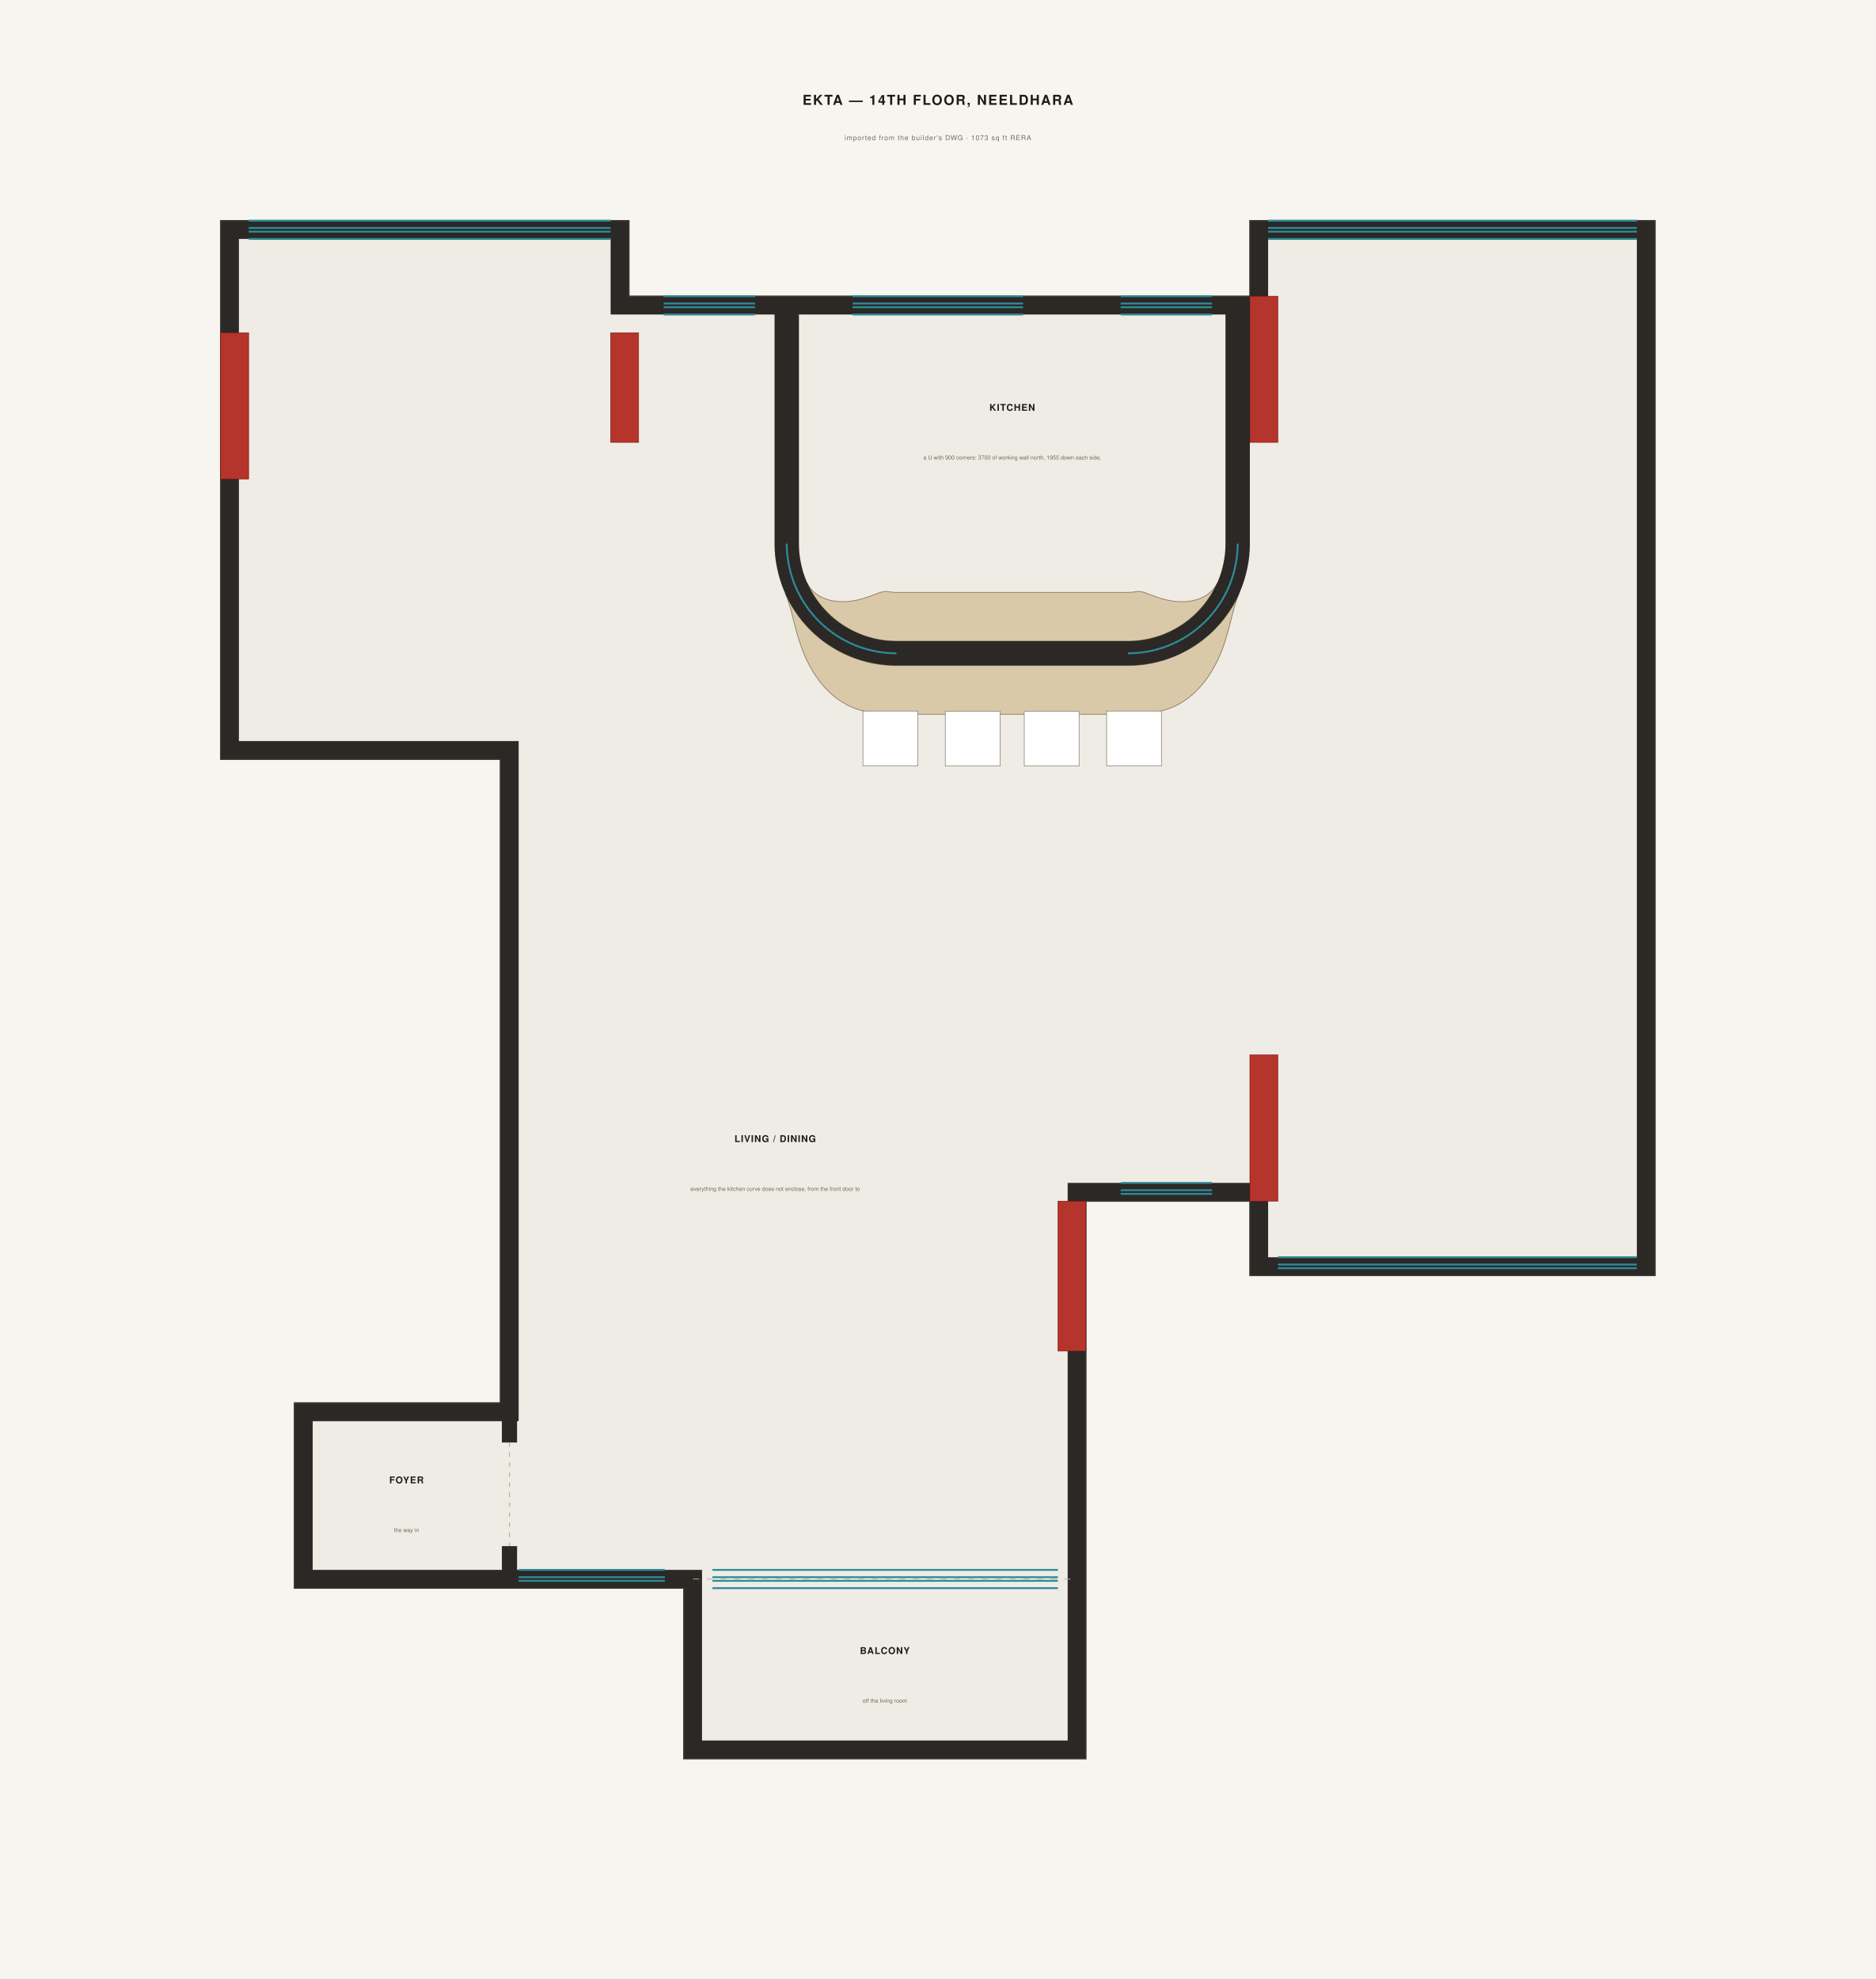
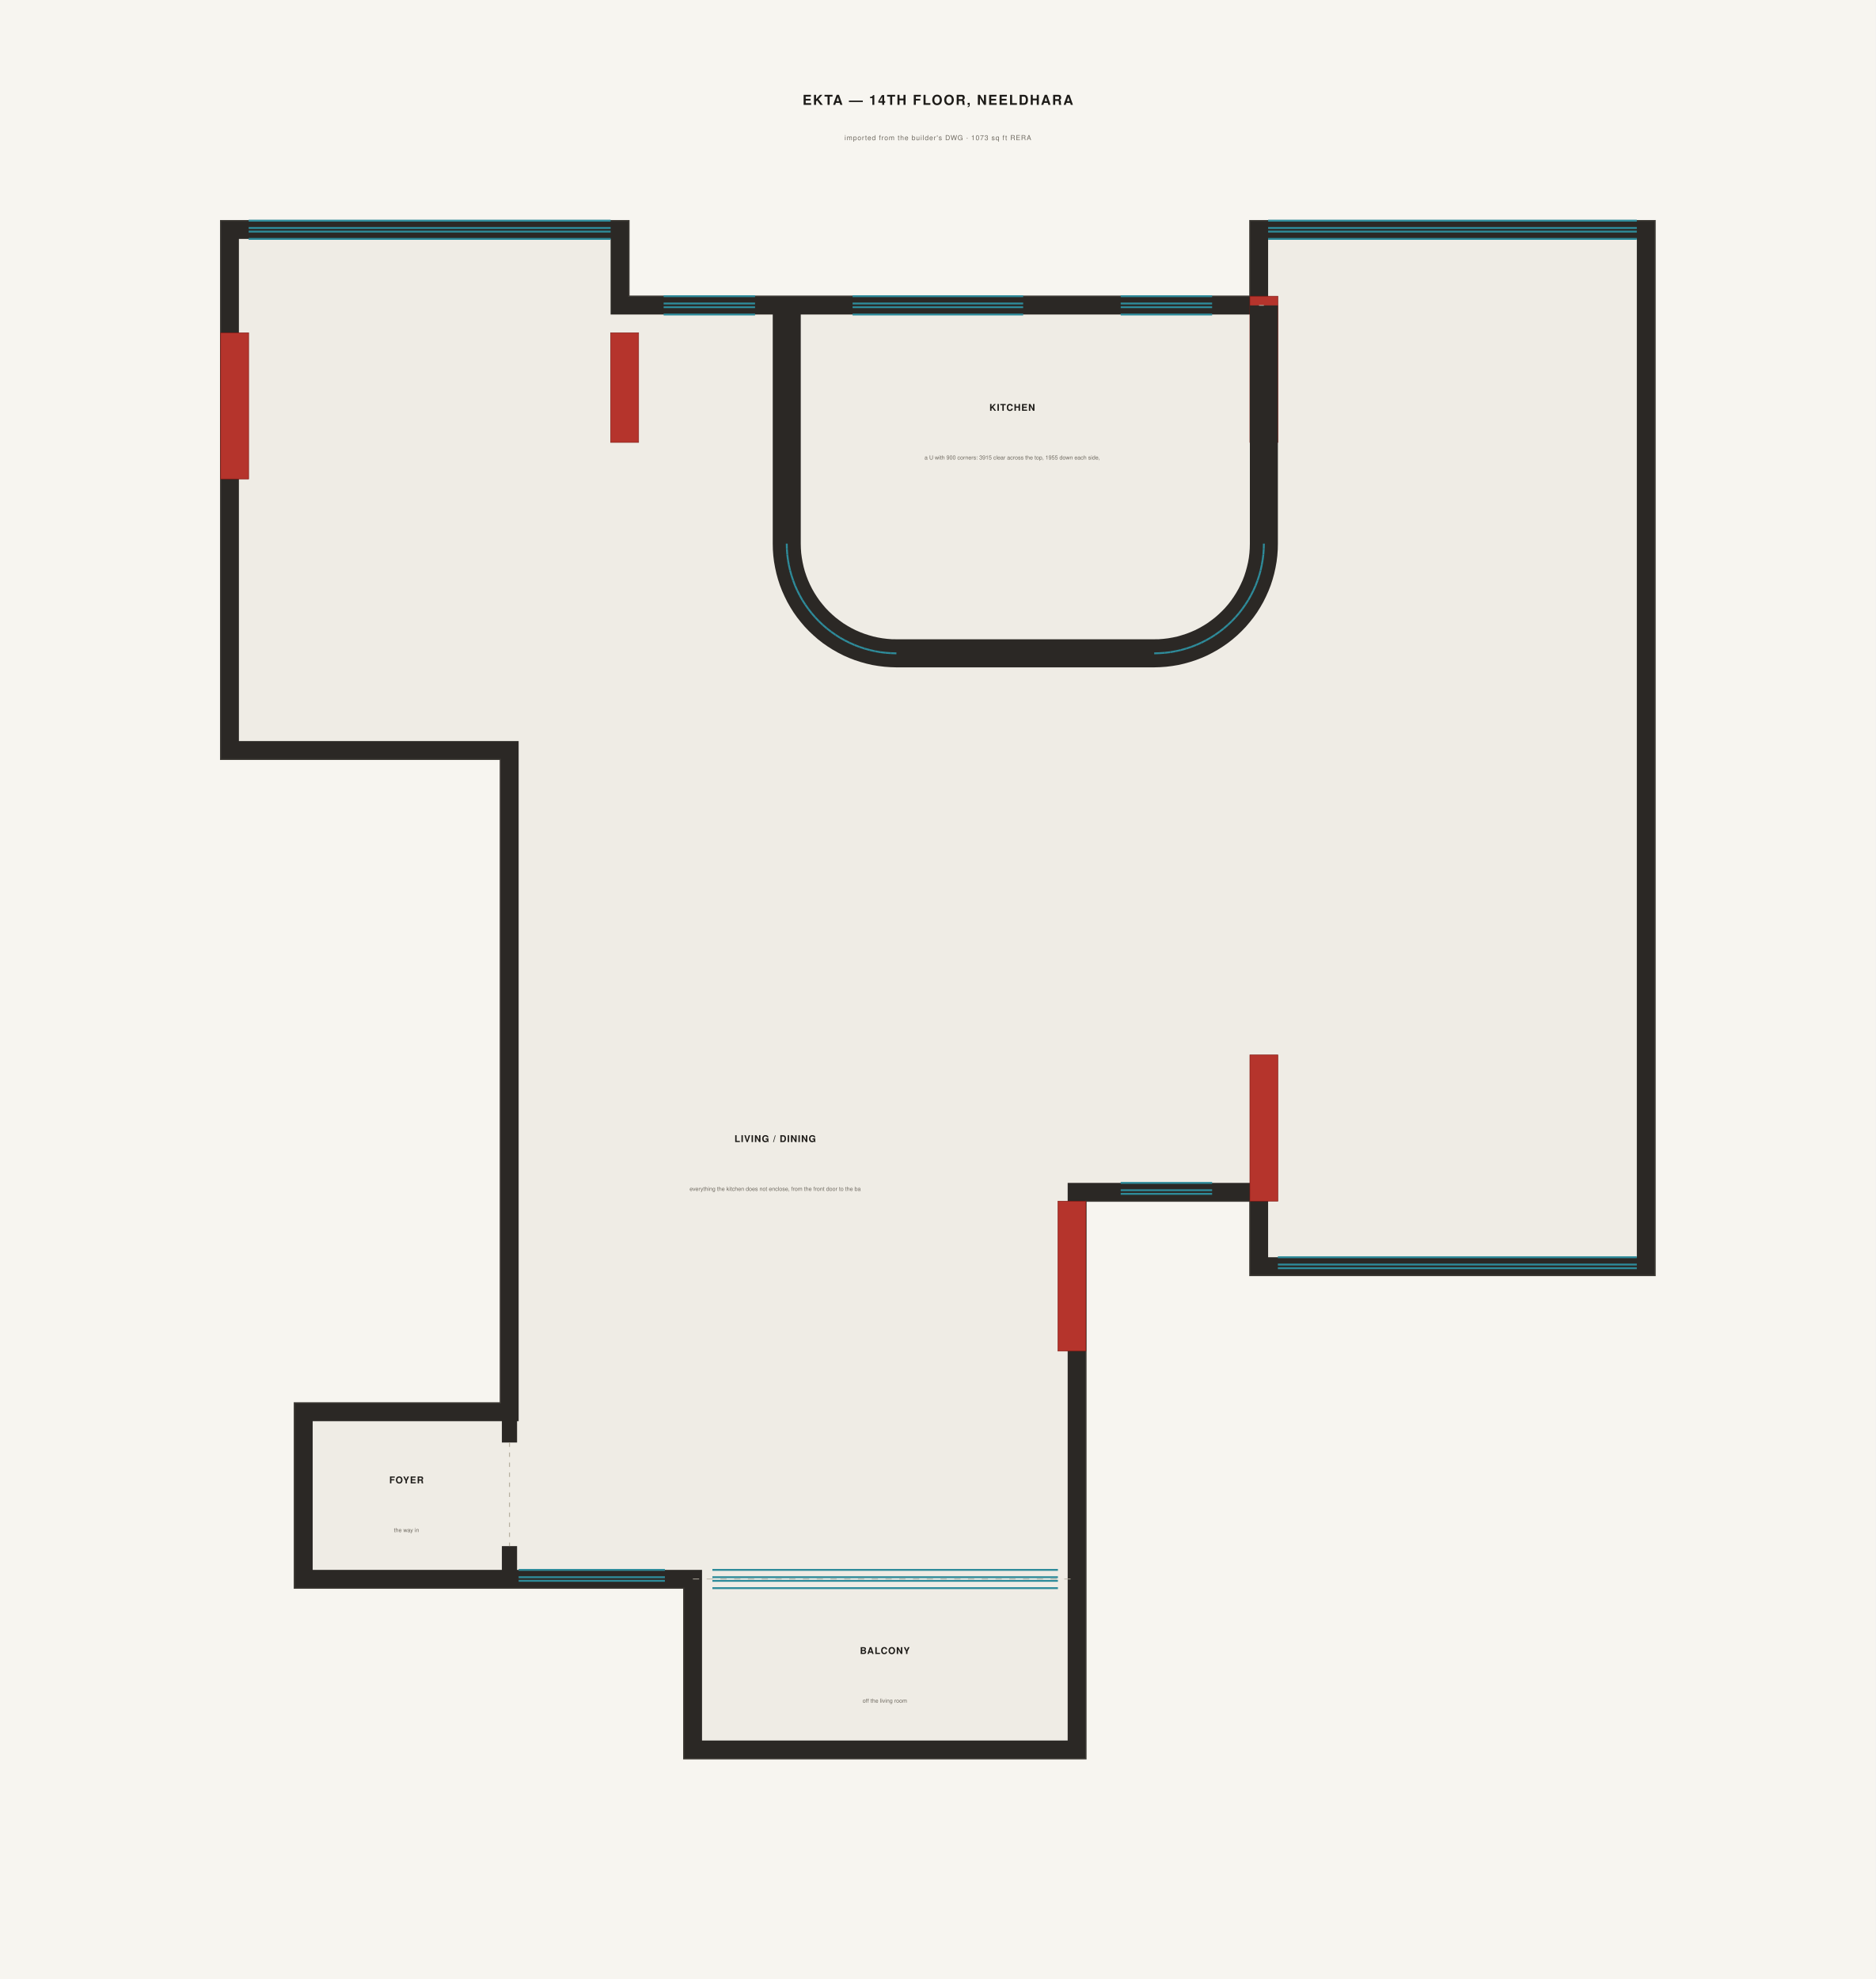
<svg xmlns="http://www.w3.org/2000/svg" width="3000" height="3165" viewBox="0 0 3000 3165">
  <rect x="0" y="0" width="3000" height="3165" fill="#f7f5f0" />
  <g id="L-floor">
    <polygon points="352.9,352.9 1005.9,352.9 1005.9,473.7 1999.0,473.7 1999.0,352.9 2647.1,352.9 2647.1,2039.9 1999.0,2039.9 1999.0,1921.0 1736.8,1921.0 1736.8,2812.8 1093.6,2812.8 1093.6,2539.9 470.8,2539.9 470.8,2243.6 800.2,2243.6 800.2,1214.4 352.9,1214.4" fill="#2b2825" stroke="#3b3833" stroke-width="2.0" />
    <polygon points="382.1,382.1 976.6,382.1 976.6,503.0 2028.2,503.0 2028.2,382.1 2617.9,382.1 2617.9,2010.7 2028.2,2010.7 2028.2,1891.8 1707.6,1891.8 1707.6,2539.9 1707.6,2783.6 1122.8,2783.6 1122.8,2539.9 1122.8,2510.7 500.1,2510.7 500.1,2272.9 829.5,2272.9 829.5,1185.2 382.1,1185.2" fill="#efece5" stroke="none" stroke-width="1.0" />
  </g>
  <g id="L-ref">
    <rect x="1999.0" y="473.7" width="44.8" height="233.9" fill="#b5342c" stroke="#7c1610" stroke-width="0.8" />
    <rect x="352.9" y="532.2" width="44.8" height="233.9" fill="#b5342c" stroke="#7c1610" stroke-width="0.8" />
    <rect x="976.6" y="532.2" width="44.8" height="175.4" fill="#b5342c" stroke="#7c1610" stroke-width="0.8" />
    <rect x="1999.0" y="1687.1" width="44.8" height="233.9" fill="#b5342c" stroke="#7c1610" stroke-width="0.8" />
    <rect x="1692.0" y="1921.0" width="44.8" height="239.8" fill="#b5342c" stroke="#7c1610" stroke-width="0.8" />
  </g>
  <g id="L-furniture">
-     <polygon points="1255.7,948.7 1257.9,953.6 1260.3,958.4 1262.9,963.2 1265.5,967.8 1268.3,972.4 1271.2,977.0 1274.2,981.4 1277.4,985.8 1280.7,990.0 1284.0,994.2 1287.5,998.3 1291.1,1002.3 1294.8,1006.2 1298.7,1009.9 1302.6,1013.7 1306.7,1017.2 1310.8,1020.7 1315.0,1024.0 1319.3,1027.2 1323.7,1030.3 1328.2,1033.2 1332.7,1036.1 1337.4,1038.8 1342.1,1041.4 1346.9,1043.9 1351.7,1046.2 1356.6,1048.4 1361.6,1050.5 1366.6,1052.4 1371.7,1054.2 1376.8,1055.8 1382.0,1057.3 1387.2,1058.7 1392.4,1059.9 1397.7,1061.0 1403.0,1061.9 1408.3,1062.7 1413.6,1063.3 1418.9,1063.7 1424.2,1064.1 1429.4,1064.3 1434.5,1064.4 1439.6,1064.4 1444.6,1064.4 1449.5,1064.4 1454.3,1064.4 1459.2,1064.4 1464.0,1064.4 1468.9,1064.4 1473.7,1064.4 1478.5,1064.4 1483.4,1064.4 1488.2,1064.4 1493.1,1064.4 1497.9,1064.4 1502.7,1064.4 1507.6,1064.4 1512.4,1064.4 1517.3,1064.4 1522.1,1064.4 1526.9,1064.4 1531.8,1064.4 1536.6,1064.4 1541.5,1064.4 1546.3,1064.4 1551.1,1064.4 1556.0,1064.4 1560.8,1064.4 1565.6,1064.4 1570.5,1064.4 1575.3,1064.4 1580.2,1064.4 1585.0,1064.4 1589.9,1064.4 1594.7,1064.4 1599.5,1064.4 1604.4,1064.4 1609.2,1064.4 1614.1,1064.4 1618.9,1064.4 1623.7,1064.4 1628.6,1064.4 1633.4,1064.4 1638.3,1064.4 1643.1,1064.4 1647.9,1064.4 1652.8,1064.4 1657.6,1064.4 1662.5,1064.4 1667.3,1064.4 1672.2,1064.4 1677.0,1064.4 1681.8,1064.4 1686.7,1064.4 1691.5,1064.4 1696.3,1064.4 1701.2,1064.4 1706.0,1064.4 1710.9,1064.4 1715.7,1064.4 1720.6,1064.4 1725.4,1064.4 1730.2,1064.4 1735.1,1064.4 1739.9,1064.4 1744.7,1064.4 1749.6,1064.4 1754.4,1064.4 1759.3,1064.4 1764.1,1064.4 1769.0,1064.4 1773.8,1064.4 1778.6,1064.4 1783.5,1064.4 1788.3,1064.4 1793.2,1064.4 1798.2,1064.4 1803.3,1064.4 1808.4,1064.3 1813.6,1064.1 1818.9,1063.7 1824.2,1063.3 1829.5,1062.7 1834.8,1061.9 1840.1,1061.0 1845.4,1059.9 1850.6,1058.7 1855.8,1057.3 1861.0,1055.8 1866.1,1054.2 1871.2,1052.4 1876.2,1050.5 1881.2,1048.4 1886.1,1046.2 1890.9,1043.9 1895.7,1041.4 1900.4,1038.8 1905.1,1036.1 1909.6,1033.2 1914.1,1030.3 1918.5,1027.2 1922.8,1024.0 1927.0,1020.7 1931.1,1017.2 1935.2,1013.7 1939.1,1009.9 1943.0,1006.2 1946.7,1002.3 1950.3,998.3 1953.8,994.2 1957.1,990.0 1960.4,985.8 1963.6,981.4 1966.6,977.0 1969.5,972.4 1972.3,967.8 1974.9,963.2 1977.5,958.4 1979.9,953.6 1982.1,948.7 1980.0,953.7 1978.1,958.7 1976.3,963.9 1974.7,969.2 1973.1,974.7 1971.7,980.3 1970.1,986.0 1968.7,991.9 1967.1,997.9 1965.5,1004.0 1963.9,1010.2 1962.0,1016.6 1960.1,1023.0 1957.9,1029.6 1955.7,1036.1 1953.1,1042.7 1950.4,1049.4 1947.4,1055.9 1944.1,1062.5 1940.6,1069.0 1936.8,1075.4 1932.7,1081.7 1928.3,1087.8 1923.6,1093.8 1918.6,1099.5 1913.3,1105.0 1907.8,1110.2 1901.9,1115.1 1895.9,1119.6 1889.5,1123.7 1882.9,1127.5 1876.1,1130.7 1869.0,1133.5 1861.9,1135.8 1854.6,1137.6 1847.2,1138.9 1839.7,1139.9 1832.2,1140.9 1825.0,1141.5 1817.8,1142.0 1811.3,1142.2 1805.0,1142.3 1799.2,1142.3 1793.6,1142.3 1788.4,1142.3 1783.5,1142.3 1778.6,1142.3 1773.8,1142.3 1769.0,1142.3 1764.1,1142.3 1759.3,1142.3 1754.4,1142.3 1749.6,1142.3 1744.7,1142.3 1739.9,1142.3 1735.1,1142.3 1730.2,1142.3 1725.4,1142.3 1720.6,1142.3 1715.7,1142.3 1710.9,1142.3 1706.0,1142.3 1701.2,1142.3 1696.3,1142.3 1691.5,1142.3 1686.7,1142.3 1681.8,1142.3 1677.0,1142.3 1672.2,1142.3 1667.3,1142.3 1662.5,1142.3 1657.6,1142.3 1652.8,1142.3 1647.9,1142.3 1643.1,1142.3 1638.3,1142.3 1633.4,1142.3 1628.6,1142.3 1623.7,1142.3 1618.9,1142.3 1614.1,1142.3 1609.2,1142.3 1604.4,1142.3 1599.5,1142.3 1594.7,1142.3 1589.9,1142.3 1585.0,1142.3 1580.2,1142.3 1575.3,1142.3 1570.5,1142.3 1565.6,1142.3 1560.8,1142.3 1556.0,1142.3 1551.1,1142.3 1546.3,1142.3 1541.5,1142.3 1536.6,1142.3 1531.8,1142.3 1526.9,1142.3 1522.1,1142.3 1517.3,1142.3 1512.4,1142.3 1507.6,1142.3 1502.7,1142.3 1497.9,1142.3 1493.1,1142.3 1488.2,1142.3 1483.4,1142.3 1478.5,1142.3 1473.7,1142.3 1468.9,1142.3 1464.0,1142.3 1459.2,1142.3 1454.3,1142.3 1449.4,1142.3 1444.2,1142.3 1438.6,1142.3 1432.8,1142.3 1426.5,1142.2 1420.0,1142.0 1412.8,1141.5 1405.6,1140.9 1398.1,1139.9 1390.6,1138.9 1383.2,1137.6 1375.9,1135.8 1368.8,1133.5 1361.7,1130.7 1354.9,1127.5 1348.4,1123.7 1341.9,1119.6 1335.9,1115.1 1330.0,1110.2 1324.5,1105.0 1319.2,1099.5 1314.2,1093.8 1309.5,1087.8 1305.1,1081.7 1301.0,1075.4 1297.2,1069.0 1293.7,1062.5 1290.4,1055.9 1287.4,1049.4 1284.7,1042.7 1282.1,1036.1 1279.9,1029.6 1277.7,1023.0 1275.8,1016.6 1274.0,1010.2 1272.3,1004.0 1270.7,997.9 1269.1,991.9 1267.7,986.0 1266.2,980.3 1264.7,974.7 1263.1,969.2 1261.5,963.9 1259.7,958.7 1257.8,953.7 1255.7,948.7" fill="#d9c9a8" stroke="#8a7d63" stroke-width="1.2" />
-     <polygon points="1291.3,932.9 1293.1,936.8 1295.0,940.6 1297.0,944.4 1299.2,948.2 1301.4,951.8 1303.7,955.5 1306.2,959.0 1308.6,962.5 1311.3,965.9 1314.0,969.3 1316.8,972.5 1319.7,975.7 1322.6,978.8 1325.7,981.8 1328.8,984.8 1332.1,987.6 1335.4,990.4 1338.7,993.0 1342.2,995.6 1345.7,998.1 1349.3,1000.5 1352.9,1002.8 1356.7,1004.9 1360.4,1007.0 1364.2,1009.0 1368.1,1010.9 1372.0,1012.6 1376.0,1014.3 1380.0,1015.8 1384.1,1017.2 1388.2,1018.6 1392.3,1019.7 1396.5,1020.8 1400.7,1021.8 1404.9,1022.6 1409.1,1023.4 1413.4,1024.0 1417.7,1024.5 1422.0,1024.9 1426.4,1025.2 1430.9,1025.3 1435.4,1025.4 1440.0,1025.4 1444.7,1025.4 1449.5,1025.4 1454.3,1025.4 1459.2,1025.4 1464.0,1025.4 1468.9,1025.4 1473.7,1025.4 1478.5,1025.4 1483.4,1025.4 1488.2,1025.4 1493.1,1025.4 1497.9,1025.4 1502.7,1025.4 1507.6,1025.4 1512.4,1025.4 1517.3,1025.4 1522.1,1025.4 1526.9,1025.4 1531.8,1025.4 1536.6,1025.4 1541.5,1025.4 1546.3,1025.4 1551.1,1025.4 1556.0,1025.4 1560.8,1025.4 1565.6,1025.4 1570.5,1025.4 1575.3,1025.4 1580.2,1025.4 1585.0,1025.4 1589.9,1025.4 1594.7,1025.4 1599.5,1025.4 1604.4,1025.4 1609.2,1025.4 1614.1,1025.4 1618.9,1025.4 1623.7,1025.4 1628.6,1025.4 1633.4,1025.4 1638.3,1025.4 1643.1,1025.4 1647.9,1025.4 1652.8,1025.4 1657.6,1025.4 1662.5,1025.4 1667.3,1025.4 1672.2,1025.4 1677.0,1025.4 1681.8,1025.4 1686.7,1025.4 1691.5,1025.4 1696.3,1025.4 1701.2,1025.4 1706.0,1025.4 1710.9,1025.4 1715.7,1025.4 1720.6,1025.4 1725.4,1025.4 1730.2,1025.4 1735.1,1025.4 1739.9,1025.4 1744.7,1025.4 1749.6,1025.4 1754.4,1025.4 1759.3,1025.4 1764.1,1025.4 1769.0,1025.4 1773.8,1025.4 1778.6,1025.4 1783.5,1025.4 1788.3,1025.4 1793.1,1025.4 1797.8,1025.4 1802.4,1025.4 1806.9,1025.3 1811.4,1025.2 1815.8,1024.9 1820.1,1024.5 1824.4,1024.0 1828.7,1023.4 1832.9,1022.6 1837.1,1021.8 1841.3,1020.8 1845.5,1019.7 1849.6,1018.6 1853.7,1017.2 1857.8,1015.8 1861.8,1014.3 1865.8,1012.6 1869.7,1010.9 1873.6,1009.0 1877.4,1007.0 1881.1,1004.9 1884.9,1002.8 1888.5,1000.5 1892.1,998.1 1895.6,995.6 1899.1,993.0 1902.5,990.4 1905.7,987.6 1909.0,984.8 1912.1,981.8 1915.2,978.8 1918.1,975.7 1921.0,972.5 1923.8,969.3 1926.5,965.9 1929.2,962.5 1931.7,959.0 1934.1,955.5 1936.4,951.8 1938.7,948.2 1940.8,944.4 1942.8,940.6 1944.7,936.8 1946.5,932.9 1944.5,936.7 1942.1,940.3 1939.4,943.6 1936.2,946.8 1932.8,949.6 1929.1,952.2 1925.1,954.4 1921.0,956.4 1916.6,958.1 1912.1,959.5 1907.4,960.6 1902.8,961.4 1898.0,962.0 1893.3,962.2 1888.5,962.3 1883.8,962.1 1879.1,961.7 1874.5,961.1 1870.0,960.3 1865.6,959.4 1861.4,958.3 1857.2,957.2 1853.3,955.9 1849.5,954.7 1845.9,953.4 1842.5,952.1 1839.1,950.8 1836.1,949.7 1833.1,948.6 1830.4,947.7 1827.7,946.9 1825.2,946.3 1822.9,946.0 1820.6,945.8 1818.5,946.0 1816.3,946.4 1814.3,946.7 1812.1,947.0 1809.7,947.1 1807.2,947.3 1804.0,947.4 1800.7,947.4 1796.8,947.4 1792.7,947.4 1788.2,947.4 1783.5,947.4 1778.6,947.4 1773.8,947.4 1769.0,947.4 1764.1,947.4 1759.3,947.4 1754.4,947.4 1749.6,947.4 1744.7,947.4 1739.9,947.4 1735.1,947.4 1730.2,947.4 1725.4,947.4 1720.6,947.4 1715.7,947.4 1710.9,947.4 1706.0,947.4 1701.2,947.4 1696.3,947.4 1691.5,947.4 1686.7,947.4 1681.8,947.4 1677.0,947.4 1672.2,947.4 1667.3,947.4 1662.5,947.4 1657.6,947.4 1652.8,947.4 1647.9,947.4 1643.1,947.4 1638.3,947.4 1633.4,947.4 1628.6,947.4 1623.7,947.4 1618.9,947.4 1614.1,947.4 1609.2,947.4 1604.4,947.4 1599.5,947.4 1594.7,947.4 1589.9,947.4 1585.0,947.4 1580.2,947.4 1575.3,947.4 1570.5,947.4 1565.6,947.4 1560.8,947.4 1556.0,947.4 1551.1,947.4 1546.3,947.4 1541.5,947.4 1536.6,947.4 1531.8,947.4 1526.9,947.4 1522.1,947.4 1517.3,947.4 1512.4,947.4 1507.6,947.4 1502.7,947.4 1497.9,947.4 1493.1,947.4 1488.2,947.4 1483.4,947.4 1478.5,947.4 1473.7,947.4 1468.9,947.4 1464.0,947.4 1459.2,947.4 1454.3,947.4 1449.6,947.4 1445.1,947.4 1441.0,947.4 1437.1,947.4 1433.8,947.4 1430.6,947.3 1428.1,947.1 1425.7,947.0 1423.6,946.7 1421.5,946.4 1419.3,946.0 1417.2,945.8 1414.9,946.0 1412.6,946.3 1410.1,946.9 1407.4,947.7 1404.7,948.6 1401.7,949.7 1398.7,950.8 1395.3,952.1 1391.9,953.4 1388.3,954.7 1384.5,955.9 1380.6,957.2 1376.4,958.3 1372.2,959.4 1367.8,960.3 1363.3,961.1 1358.7,961.7 1354.0,962.1 1349.3,962.3 1344.6,962.2 1339.8,962.0 1335.0,961.4 1330.4,960.6 1325.7,959.5 1321.2,958.1 1316.9,956.4 1312.7,954.4 1308.7,952.2 1305.0,949.6 1301.6,946.8 1298.5,943.6 1295.7,940.3 1293.3,936.7 1291.3,932.9" fill="#d9c9a8" stroke="#8a7d63" stroke-width="1.2" />
-     <rect x="1380.2" y="1137.2" width="87.7" height="87.7" fill="#ffffff" stroke="#8a8378" stroke-width="1.0" />
-     <rect x="1511.9" y="1137.4" width="87.7" height="87.7" fill="#ffffff" stroke="#8a8378" stroke-width="1.0" />
-     <rect x="1638.2" y="1137.4" width="87.7" height="87.7" fill="#ffffff" stroke="#8a8378" stroke-width="1.0" />
-     <rect x="1769.9" y="1137.2" width="87.7" height="87.7" fill="#ffffff" stroke="#8a8378" stroke-width="1.0" />
-   </g>
+ </g>
  <g id="L-floor-walls">
-     <polygon points="1238.8,488.4 1238.8,869.4 1239.0,879.0 1239.7,888.5 1240.9,898.0 1242.6,907.5 1244.7,916.8 1247.2,926.0 1250.2,935.1 1253.6,944.0 1257.5,952.8 1261.8,961.3 1266.5,969.6 1271.7,977.7 1277.2,985.5 1283.0,993.1 1289.3,1000.3 1295.9,1007.3 1302.8,1013.9 1310.1,1020.1 1317.6,1026.0 1325.4,1031.5 1333.5,1036.6 1341.8,1041.3 1350.4,1045.6 1359.1,1049.5 1368.1,1053.0 1377.1,1056.0 1386.4,1058.5 1395.7,1060.6 1405.1,1062.2 1414.6,1063.4 1424.2,1064.1 1433.7,1064.4 1804.1,1064.4 1813.6,1064.1 1823.2,1063.4 1832.7,1062.2 1842.1,1060.6 1851.4,1058.5 1860.7,1056.0 1869.7,1053.0 1878.7,1049.5 1887.4,1045.6 1896.0,1041.3 1904.3,1036.6 1912.4,1031.5 1920.2,1026.0 1927.7,1020.1 1935.0,1013.9 1941.9,1007.3 1948.5,1000.3 1954.8,993.1 1960.6,985.5 1966.1,977.7 1971.3,969.6 1976.0,961.3 1980.3,952.8 1984.2,944.0 1987.6,935.1 1990.6,926.0 1993.1,916.8 1995.2,907.5 1996.9,898.0 1998.1,888.5 1998.8,879.0 1999.0,869.4 1999.0,488.4 1960.0,488.4 1960.0,869.4 1959.8,877.1 1959.3,884.7 1958.3,892.3 1957.0,899.8 1955.3,907.3 1953.3,914.7 1950.9,922.0 1948.1,929.1 1945.0,936.1 1941.6,943.0 1937.8,949.6 1933.7,956.1 1929.3,962.3 1924.6,968.4 1919.6,974.1 1914.3,979.7 1908.8,985.0 1903.0,990.0 1897.0,994.7 1890.7,999.1 1884.2,1003.2 1877.6,1006.9 1870.7,1010.4 1863.7,1013.5 1856.6,1016.3 1849.4,1018.6 1842.0,1020.7 1834.5,1022.4 1827.0,1023.7 1819.4,1024.6 1811.7,1025.2 1804.1,1025.4 1433.7,1025.4 1426.1,1025.2 1418.4,1024.6 1410.8,1023.7 1403.3,1022.4 1395.8,1020.7 1388.4,1018.6 1381.2,1016.3 1374.1,1013.5 1367.1,1010.4 1360.2,1006.9 1353.6,1003.2 1347.1,999.1 1340.8,994.7 1334.8,990.0 1329.0,985.0 1323.5,979.7 1318.2,974.1 1313.2,968.4 1308.5,962.3 1304.1,956.1 1300.0,949.6 1296.2,943.0 1292.8,936.1 1289.7,929.1 1286.9,922.0 1284.5,914.7 1282.5,907.3 1280.8,899.8 1279.5,892.3 1278.5,884.7 1278.0,877.1 1277.8,869.4 1277.8,488.4" fill="#2b2825" stroke="none" stroke-width="1.0" />
+     <polygon points="1235.9,488.4 1235.9,869.4 1236.1,879.1 1236.8,888.8 1238.0,898.5 1239.7,908.0 1241.8,917.5 1244.4,926.9 1247.4,936.1 1250.9,945.1 1254.9,954.0 1259.2,962.7 1264.0,971.1 1269.2,979.4 1274.8,987.3 1280.8,994.9 1287.1,1002.3 1293.8,1009.3 1300.9,1016.0 1308.2,1022.4 1315.9,1028.4 1323.8,1033.9 1332.0,1039.1 1340.5,1043.9 1349.1,1048.3 1358.0,1052.2 1367.1,1055.7 1376.3,1058.7 1385.6,1061.3 1395.1,1063.5 1404.7,1065.1 1414.4,1066.3 1424.0,1067.0 1433.7,1067.3 1846.0,1067.3 1855.7,1067.0 1865.4,1066.3 1875.0,1065.1 1884.6,1063.5 1894.1,1061.3 1903.4,1058.7 1912.6,1055.7 1921.7,1052.2 1930.6,1048.3 1939.2,1043.9 1947.7,1039.1 1955.9,1033.9 1963.8,1028.4 1971.5,1022.4 1978.9,1016.0 1985.9,1009.3 1992.6,1002.3 1998.9,994.9 2004.9,987.3 2010.5,979.4 2015.7,971.1 2020.5,962.7 2024.8,954.0 2028.8,945.1 2032.3,936.1 2035.3,926.9 2037.9,917.5 2040.0,908.0 2041.7,898.5 2042.9,888.8 2043.6,879.1 2043.8,869.4 2043.8,488.4 1999.0,488.4 1999.0,869.4 1998.8,877.0 1998.3,884.4 1997.4,891.9 1996.1,899.3 1994.4,906.6 1992.4,913.9 1990.1,921.0 1987.4,928.0 1984.3,934.8 1980.9,941.6 1977.2,948.1 1973.2,954.4 1968.9,960.6 1964.3,966.5 1959.4,972.2 1954.2,977.6 1948.7,982.8 1943.1,987.7 1937.1,992.3 1931.0,996.7 1924.6,1000.7 1918.1,1004.4 1911.4,1007.8 1904.5,1010.8 1897.5,1013.5 1890.4,1015.8 1883.2,1017.9 1875.8,1019.5 1868.4,1020.8 1861.0,1021.7 1853.5,1022.3 1846.0,1022.4 1433.7,1022.4 1426.2,1022.3 1418.7,1021.7 1411.3,1020.8 1403.9,1019.5 1396.6,1017.9 1389.3,1015.8 1382.2,1013.5 1375.2,1010.8 1368.3,1007.8 1361.6,1004.4 1355.1,1000.7 1348.7,996.7 1342.6,992.3 1336.6,987.7 1331.0,982.8 1325.5,977.6 1320.3,972.2 1315.5,966.5 1310.8,960.6 1306.5,954.4 1302.5,948.1 1298.8,941.6 1295.4,934.8 1292.4,928.0 1289.7,921.0 1287.3,913.9 1285.3,906.6 1283.7,899.3 1282.4,891.9 1281.4,884.4 1280.9,877.0 1280.7,869.4 1280.7,488.4" fill="#2b2825" stroke="none" stroke-width="1.0" />
    <line x1="1258.3" y1="869.4" x2="1258.5" y2="878.0" stroke="#2e8b9a" stroke-width="3.0" />
    <line x1="1258.5" y1="878.0" x2="1259.1" y2="886.6" stroke="#2e8b9a" stroke-width="3.0" />
    <line x1="1259.1" y1="886.6" x2="1260.2" y2="895.2" stroke="#2e8b9a" stroke-width="3.0" />
    <line x1="1260.2" y1="895.2" x2="1261.7" y2="903.7" stroke="#2e8b9a" stroke-width="3.0" />
    <line x1="1261.7" y1="903.7" x2="1263.6" y2="912.1" stroke="#2e8b9a" stroke-width="3.0" />
    <line x1="1263.6" y1="912.1" x2="1265.9" y2="920.4" stroke="#2e8b9a" stroke-width="3.0" />
    <line x1="1265.9" y1="920.4" x2="1268.6" y2="928.5" stroke="#2e8b9a" stroke-width="3.0" />
    <line x1="1268.6" y1="928.5" x2="1271.6" y2="936.6" stroke="#2e8b9a" stroke-width="3.0" />
    <line x1="1271.6" y1="936.6" x2="1275.1" y2="944.4" stroke="#2e8b9a" stroke-width="3.0" />
    <line x1="1275.1" y1="944.4" x2="1279.0" y2="952.1" stroke="#2e8b9a" stroke-width="3.0" />
    <line x1="1279.0" y1="952.1" x2="1283.2" y2="959.6" stroke="#2e8b9a" stroke-width="3.0" />
    <line x1="1283.2" y1="959.6" x2="1287.9" y2="966.9" stroke="#2e8b9a" stroke-width="3.0" />
    <line x1="1287.9" y1="966.9" x2="1292.8" y2="973.9" stroke="#2e8b9a" stroke-width="3.0" />
    <line x1="1292.8" y1="973.9" x2="1298.1" y2="980.7" stroke="#2e8b9a" stroke-width="3.0" />
    <line x1="1298.1" y1="980.7" x2="1303.7" y2="987.2" stroke="#2e8b9a" stroke-width="3.0" />
    <line x1="1303.7" y1="987.2" x2="1309.7" y2="993.5" stroke="#2e8b9a" stroke-width="3.0" />
    <line x1="1309.7" y1="993.5" x2="1315.9" y2="999.4" stroke="#2e8b9a" stroke-width="3.0" />
    <line x1="1315.9" y1="999.4" x2="1322.4" y2="1005.0" stroke="#2e8b9a" stroke-width="3.0" />
    <line x1="1322.4" y1="1005.0" x2="1329.2" y2="1010.3" stroke="#2e8b9a" stroke-width="3.0" />
    <line x1="1329.2" y1="1010.3" x2="1336.3" y2="1015.3" stroke="#2e8b9a" stroke-width="3.0" />
    <line x1="1336.3" y1="1015.3" x2="1343.5" y2="1019.9" stroke="#2e8b9a" stroke-width="3.0" />
    <line x1="1343.5" y1="1019.9" x2="1351.0" y2="1024.1" stroke="#2e8b9a" stroke-width="3.0" />
    <line x1="1351.0" y1="1024.1" x2="1358.7" y2="1028.0" stroke="#2e8b9a" stroke-width="3.0" />
    <line x1="1358.7" y1="1028.0" x2="1366.6" y2="1031.5" stroke="#2e8b9a" stroke-width="3.0" />
    <line x1="1366.6" y1="1031.5" x2="1374.6" y2="1034.6" stroke="#2e8b9a" stroke-width="3.0" />
    <line x1="1374.6" y1="1034.6" x2="1382.8" y2="1037.3" stroke="#2e8b9a" stroke-width="3.0" />
    <line x1="1382.8" y1="1037.3" x2="1391.1" y2="1039.6" stroke="#2e8b9a" stroke-width="3.0" />
    <line x1="1391.1" y1="1039.6" x2="1399.5" y2="1041.5" stroke="#2e8b9a" stroke-width="3.0" />
    <line x1="1399.5" y1="1041.5" x2="1408.0" y2="1043.0" stroke="#2e8b9a" stroke-width="3.0" />
    <line x1="1408.0" y1="1043.0" x2="1416.5" y2="1044.0" stroke="#2e8b9a" stroke-width="3.0" />
    <line x1="1416.5" y1="1044.0" x2="1425.1" y2="1044.6" stroke="#2e8b9a" stroke-width="3.0" />
    <line x1="1425.1" y1="1044.6" x2="1433.7" y2="1044.9" stroke="#2e8b9a" stroke-width="3.0" />
-     <line x1="1804.1" y1="1044.9" x2="1812.7" y2="1044.6" stroke="#2e8b9a" stroke-width="3.0" />
-     <line x1="1812.7" y1="1044.6" x2="1821.3" y2="1044.0" stroke="#2e8b9a" stroke-width="3.0" />
-     <line x1="1821.3" y1="1044.0" x2="1829.8" y2="1043.0" stroke="#2e8b9a" stroke-width="3.0" />
-     <line x1="1829.8" y1="1043.0" x2="1838.3" y2="1041.5" stroke="#2e8b9a" stroke-width="3.0" />
-     <line x1="1838.3" y1="1041.5" x2="1846.7" y2="1039.6" stroke="#2e8b9a" stroke-width="3.0" />
-     <line x1="1846.7" y1="1039.6" x2="1855.0" y2="1037.3" stroke="#2e8b9a" stroke-width="3.0" />
-     <line x1="1855.0" y1="1037.3" x2="1863.2" y2="1034.6" stroke="#2e8b9a" stroke-width="3.0" />
-     <line x1="1863.2" y1="1034.6" x2="1871.2" y2="1031.5" stroke="#2e8b9a" stroke-width="3.0" />
-     <line x1="1871.2" y1="1031.5" x2="1879.1" y2="1028.0" stroke="#2e8b9a" stroke-width="3.0" />
-     <line x1="1879.1" y1="1028.0" x2="1886.8" y2="1024.1" stroke="#2e8b9a" stroke-width="3.0" />
-     <line x1="1886.8" y1="1024.1" x2="1894.3" y2="1019.9" stroke="#2e8b9a" stroke-width="3.0" />
-     <line x1="1894.3" y1="1019.9" x2="1901.5" y2="1015.3" stroke="#2e8b9a" stroke-width="3.0" />
-     <line x1="1901.5" y1="1015.3" x2="1908.6" y2="1010.3" stroke="#2e8b9a" stroke-width="3.0" />
-     <line x1="1908.6" y1="1010.3" x2="1915.4" y2="1005.0" stroke="#2e8b9a" stroke-width="3.0" />
-     <line x1="1915.4" y1="1005.0" x2="1921.9" y2="999.4" stroke="#2e8b9a" stroke-width="3.0" />
-     <line x1="1921.9" y1="999.4" x2="1928.1" y2="993.5" stroke="#2e8b9a" stroke-width="3.0" />
-     <line x1="1928.1" y1="993.5" x2="1934.1" y2="987.2" stroke="#2e8b9a" stroke-width="3.0" />
-     <line x1="1934.1" y1="987.2" x2="1939.7" y2="980.7" stroke="#2e8b9a" stroke-width="3.0" />
-     <line x1="1939.7" y1="980.7" x2="1945.0" y2="973.9" stroke="#2e8b9a" stroke-width="3.0" />
-     <line x1="1945.0" y1="973.9" x2="1949.9" y2="966.9" stroke="#2e8b9a" stroke-width="3.0" />
-     <line x1="1949.9" y1="966.9" x2="1954.6" y2="959.6" stroke="#2e8b9a" stroke-width="3.0" />
-     <line x1="1954.6" y1="959.6" x2="1958.8" y2="952.1" stroke="#2e8b9a" stroke-width="3.0" />
-     <line x1="1958.8" y1="952.1" x2="1962.7" y2="944.4" stroke="#2e8b9a" stroke-width="3.0" />
-     <line x1="1962.7" y1="944.4" x2="1966.2" y2="936.6" stroke="#2e8b9a" stroke-width="3.0" />
-     <line x1="1966.2" y1="936.6" x2="1969.3" y2="928.5" stroke="#2e8b9a" stroke-width="3.0" />
-     <line x1="1969.3" y1="928.5" x2="1971.9" y2="920.4" stroke="#2e8b9a" stroke-width="3.0" />
-     <line x1="1971.9" y1="920.4" x2="1974.2" y2="912.1" stroke="#2e8b9a" stroke-width="3.0" />
-     <line x1="1974.2" y1="912.1" x2="1976.1" y2="903.7" stroke="#2e8b9a" stroke-width="3.0" />
-     <line x1="1976.1" y1="903.7" x2="1977.6" y2="895.2" stroke="#2e8b9a" stroke-width="3.0" />
-     <line x1="1977.6" y1="895.2" x2="1978.7" y2="886.6" stroke="#2e8b9a" stroke-width="3.0" />
-     <line x1="1978.7" y1="886.6" x2="1979.3" y2="878.0" stroke="#2e8b9a" stroke-width="3.0" />
-     <line x1="1979.3" y1="878.0" x2="1979.5" y2="869.4" stroke="#2e8b9a" stroke-width="3.0" />
+     <line x1="1846.0" y1="1044.9" x2="1854.6" y2="1044.6" stroke="#2e8b9a" stroke-width="3.0" />
+     <line x1="1854.6" y1="1044.6" x2="1863.2" y2="1044.0" stroke="#2e8b9a" stroke-width="3.0" />
+     <line x1="1863.2" y1="1044.0" x2="1871.7" y2="1043.0" stroke="#2e8b9a" stroke-width="3.0" />
+     <line x1="1871.7" y1="1043.0" x2="1880.2" y2="1041.5" stroke="#2e8b9a" stroke-width="3.0" />
+     <line x1="1880.2" y1="1041.5" x2="1888.6" y2="1039.6" stroke="#2e8b9a" stroke-width="3.0" />
+     <line x1="1888.6" y1="1039.6" x2="1896.9" y2="1037.3" stroke="#2e8b9a" stroke-width="3.0" />
+     <line x1="1896.9" y1="1037.3" x2="1905.1" y2="1034.6" stroke="#2e8b9a" stroke-width="3.0" />
+     <line x1="1905.1" y1="1034.6" x2="1913.1" y2="1031.5" stroke="#2e8b9a" stroke-width="3.0" />
+     <line x1="1913.1" y1="1031.5" x2="1921.0" y2="1028.0" stroke="#2e8b9a" stroke-width="3.0" />
+     <line x1="1921.0" y1="1028.0" x2="1928.7" y2="1024.1" stroke="#2e8b9a" stroke-width="3.0" />
+     <line x1="1928.7" y1="1024.1" x2="1936.2" y2="1019.9" stroke="#2e8b9a" stroke-width="3.0" />
+     <line x1="1936.2" y1="1019.9" x2="1943.4" y2="1015.3" stroke="#2e8b9a" stroke-width="3.0" />
+     <line x1="1943.4" y1="1015.3" x2="1950.5" y2="1010.3" stroke="#2e8b9a" stroke-width="3.0" />
+     <line x1="1950.5" y1="1010.3" x2="1957.3" y2="1005.0" stroke="#2e8b9a" stroke-width="3.0" />
+     <line x1="1957.3" y1="1005.0" x2="1963.8" y2="999.4" stroke="#2e8b9a" stroke-width="3.0" />
+     <line x1="1963.8" y1="999.4" x2="1970.0" y2="993.5" stroke="#2e8b9a" stroke-width="3.0" />
+     <line x1="1970.0" y1="993.5" x2="1976.0" y2="987.2" stroke="#2e8b9a" stroke-width="3.0" />
+     <line x1="1976.0" y1="987.2" x2="1981.6" y2="980.7" stroke="#2e8b9a" stroke-width="3.0" />
+     <line x1="1981.6" y1="980.7" x2="1986.9" y2="973.9" stroke="#2e8b9a" stroke-width="3.0" />
+     <line x1="1986.9" y1="973.9" x2="1991.8" y2="966.9" stroke="#2e8b9a" stroke-width="3.0" />
+     <line x1="1991.8" y1="966.9" x2="1996.5" y2="959.6" stroke="#2e8b9a" stroke-width="3.0" />
+     <line x1="1996.5" y1="959.6" x2="2000.7" y2="952.1" stroke="#2e8b9a" stroke-width="3.0" />
+     <line x1="2000.7" y1="952.1" x2="2004.6" y2="944.4" stroke="#2e8b9a" stroke-width="3.0" />
+     <line x1="2004.6" y1="944.4" x2="2008.1" y2="936.6" stroke="#2e8b9a" stroke-width="3.0" />
+     <line x1="2008.1" y1="936.6" x2="2011.2" y2="928.5" stroke="#2e8b9a" stroke-width="3.0" />
+     <line x1="2011.2" y1="928.5" x2="2013.9" y2="920.4" stroke="#2e8b9a" stroke-width="3.0" />
+     <line x1="2013.9" y1="920.4" x2="2016.2" y2="912.1" stroke="#2e8b9a" stroke-width="3.0" />
+     <line x1="2016.2" y1="912.1" x2="2018.0" y2="903.7" stroke="#2e8b9a" stroke-width="3.0" />
+     <line x1="2018.0" y1="903.7" x2="2019.5" y2="895.2" stroke="#2e8b9a" stroke-width="3.0" />
+     <line x1="2019.5" y1="895.2" x2="2020.6" y2="886.6" stroke="#2e8b9a" stroke-width="3.0" />
+     <line x1="2020.6" y1="886.6" x2="2021.2" y2="878.0" stroke="#2e8b9a" stroke-width="3.0" />
+     <line x1="2021.2" y1="878.0" x2="2021.4" y2="869.4" stroke="#2e8b9a" stroke-width="3.0" />
+     <line x1="2021.4" y1="488.4" x2="2013.6" y2="488.4" stroke="#b9b2a4" stroke-width="1.2" stroke-dasharray="10 12" />
    <polygon points="802.7,2258.2 802.7,2307.0 827.0,2307.0 827.0,2258.2" fill="#2b2825" stroke="none" stroke-width="1.0" />
    <polygon points="802.7,2472.7 802.7,2525.3 827.0,2525.3 827.0,2472.7" fill="#2b2825" stroke="none" stroke-width="1.0" />
    <line x1="814.9" y1="2307.0" x2="814.9" y2="2472.7" stroke="#b0a897" stroke-width="1.4" stroke-dasharray="7 9" />
    <line x1="1108.2" y1="2525.3" x2="1722.2" y2="2525.3" stroke="#b9b2a4" stroke-width="1.2" stroke-dasharray="10 12" />
    <line x1="397.7" y1="352.9" x2="976.6" y2="352.9" stroke="#2e8b9a" stroke-width="3.0" />
    <line x1="2028.2" y1="352.9" x2="2617.9" y2="352.9" stroke="#2e8b9a" stroke-width="3.0" />
    <line x1="397.7" y1="364.6" x2="976.6" y2="364.6" stroke="#2e8b9a" stroke-width="3.0" />
    <line x1="2028.2" y1="364.6" x2="2617.9" y2="364.6" stroke="#2e8b9a" stroke-width="3.0" />
    <line x1="397.7" y1="370.4" x2="976.6" y2="370.4" stroke="#2e8b9a" stroke-width="3.0" />
    <line x1="2028.2" y1="370.4" x2="2617.9" y2="370.4" stroke="#2e8b9a" stroke-width="3.0" />
    <line x1="397.7" y1="382.1" x2="976.6" y2="382.1" stroke="#2e8b9a" stroke-width="3.0" />
    <line x1="2028.2" y1="382.1" x2="2617.9" y2="382.1" stroke="#2e8b9a" stroke-width="3.0" />
    <line x1="1061.4" y1="473.7" x2="1207.6" y2="473.7" stroke="#2e8b9a" stroke-width="3.0" />
    <line x1="1363.6" y1="473.7" x2="1636.4" y2="473.7" stroke="#2e8b9a" stroke-width="3.0" />
    <line x1="1792.4" y1="473.7" x2="1938.6" y2="473.7" stroke="#2e8b9a" stroke-width="3.0" />
    <line x1="1061.4" y1="485.4" x2="1207.6" y2="485.4" stroke="#2e8b9a" stroke-width="3.0" />
    <line x1="1363.6" y1="485.4" x2="1636.4" y2="485.4" stroke="#2e8b9a" stroke-width="3.0" />
    <line x1="1792.4" y1="485.4" x2="1938.6" y2="485.4" stroke="#2e8b9a" stroke-width="3.0" />
    <line x1="1061.4" y1="491.3" x2="1207.6" y2="491.3" stroke="#2e8b9a" stroke-width="3.0" />
    <line x1="1363.6" y1="491.3" x2="1636.4" y2="491.3" stroke="#2e8b9a" stroke-width="3.0" />
    <line x1="1792.4" y1="491.3" x2="1938.6" y2="491.3" stroke="#2e8b9a" stroke-width="3.0" />
    <line x1="1061.4" y1="503.0" x2="1207.6" y2="503.0" stroke="#2e8b9a" stroke-width="3.0" />
    <line x1="1363.6" y1="503.0" x2="1636.4" y2="503.0" stroke="#2e8b9a" stroke-width="3.0" />
    <line x1="1792.4" y1="503.0" x2="1938.6" y2="503.0" stroke="#2e8b9a" stroke-width="3.0" />
    <line x1="1792.4" y1="1891.8" x2="1938.6" y2="1891.8" stroke="#2e8b9a" stroke-width="3.0" />
    <line x1="1792.4" y1="1903.5" x2="1938.6" y2="1903.5" stroke="#2e8b9a" stroke-width="3.0" />
    <line x1="1792.4" y1="1909.3" x2="1938.6" y2="1909.3" stroke="#2e8b9a" stroke-width="3.0" />
    <line x1="2043.8" y1="2010.7" x2="2617.9" y2="2010.7" stroke="#2e8b9a" stroke-width="3.0" />
    <line x1="2043.8" y1="2022.4" x2="2617.9" y2="2022.4" stroke="#2e8b9a" stroke-width="3.0" />
    <line x1="2043.8" y1="2028.2" x2="2617.9" y2="2028.2" stroke="#2e8b9a" stroke-width="3.0" />
    <line x1="829.5" y1="2510.7" x2="1063.4" y2="2510.7" stroke="#2e8b9a" stroke-width="3.0" />
    <line x1="1139.4" y1="2510.7" x2="1692.0" y2="2510.7" stroke="#2e8b9a" stroke-width="3.0" />
    <line x1="829.5" y1="2522.4" x2="1063.4" y2="2522.4" stroke="#2e8b9a" stroke-width="3.0" />
    <line x1="1139.4" y1="2522.4" x2="1692.0" y2="2522.4" stroke="#2e8b9a" stroke-width="3.0" />
    <line x1="829.5" y1="2528.2" x2="1063.4" y2="2528.2" stroke="#2e8b9a" stroke-width="3.0" />
    <line x1="1139.4" y1="2528.2" x2="1692.0" y2="2528.2" stroke="#2e8b9a" stroke-width="3.0" />
    <line x1="1139.4" y1="2539.9" x2="1692.0" y2="2539.9" stroke="#2e8b9a" stroke-width="3.0" />
  </g>
  <g id="L-labels">
    <text x="1618.9" y="657.0" font-family="Helvetica,Arial" font-size="15" fill="#1d1b18" font-weight="bold" letter-spacing="1.1" text-anchor="middle">KITCHEN</text>
-     <text x="1618.9" y="734.9" font-family="Helvetica,Arial" font-size="9" fill="#6f6a61" font-weight="normal" letter-spacing="0" text-anchor="middle">a U with 900 corners: 3700 of working wall north, 1955 down each side,</text>
+     <text x="1618.9" y="734.9" font-family="Helvetica,Arial" font-size="9" fill="#6f6a61" font-weight="normal" letter-spacing="0" text-anchor="middle">a U with 900 corners: 3915 clear across the top, 1955 down each side, </text>
    <text x="1239.8" y="1826.5" font-family="Helvetica,Arial" font-size="15" fill="#1d1b18" font-weight="bold" letter-spacing="1.1" text-anchor="middle">LIVING / DINING</text>
-     <text x="1239.8" y="1904.5" font-family="Helvetica,Arial" font-size="9" fill="#6f6a61" font-weight="normal" letter-spacing="0" text-anchor="middle">everything the kitchen curve does not enclose, from the front door to </text>
+     <text x="1239.8" y="1904.5" font-family="Helvetica,Arial" font-size="9" fill="#6f6a61" font-weight="normal" letter-spacing="0" text-anchor="middle">everything the kitchen does not enclose, from the front door to the ba</text>
    <text x="650.1" y="2372.3" font-family="Helvetica,Arial" font-size="15" fill="#1d1b18" font-weight="bold" letter-spacing="1.1" text-anchor="middle">FOYER</text>
    <text x="650.1" y="2450.2" font-family="Helvetica,Arial" font-size="9" fill="#6f6a61" font-weight="normal" letter-spacing="0" text-anchor="middle">the way in</text>
    <text x="1415.2" y="2645.2" font-family="Helvetica,Arial" font-size="15" fill="#1d1b18" font-weight="bold" letter-spacing="1.1" text-anchor="middle">BALCONY</text>
    <text x="1415.2" y="2723.1" font-family="Helvetica,Arial" font-size="9" fill="#6f6a61" font-weight="normal" letter-spacing="0" text-anchor="middle">off the living room</text>
  </g>
  <g id="L-title">
    <text x="1500.0" y="167.7" font-family="Helvetica,Arial" font-size="22" fill="#1d1b18" font-weight="bold" letter-spacing="2" text-anchor="middle">EKTA — 14TH FLOOR, NEELDHARA</text>
    <text x="1500.0" y="224.2" font-family="Helvetica,Arial" font-size="11" fill="#6f6a61" font-weight="normal" letter-spacing="1" text-anchor="middle">imported from the builder's DWG · 1073 sq ft RERA</text>
  </g>
</svg>
